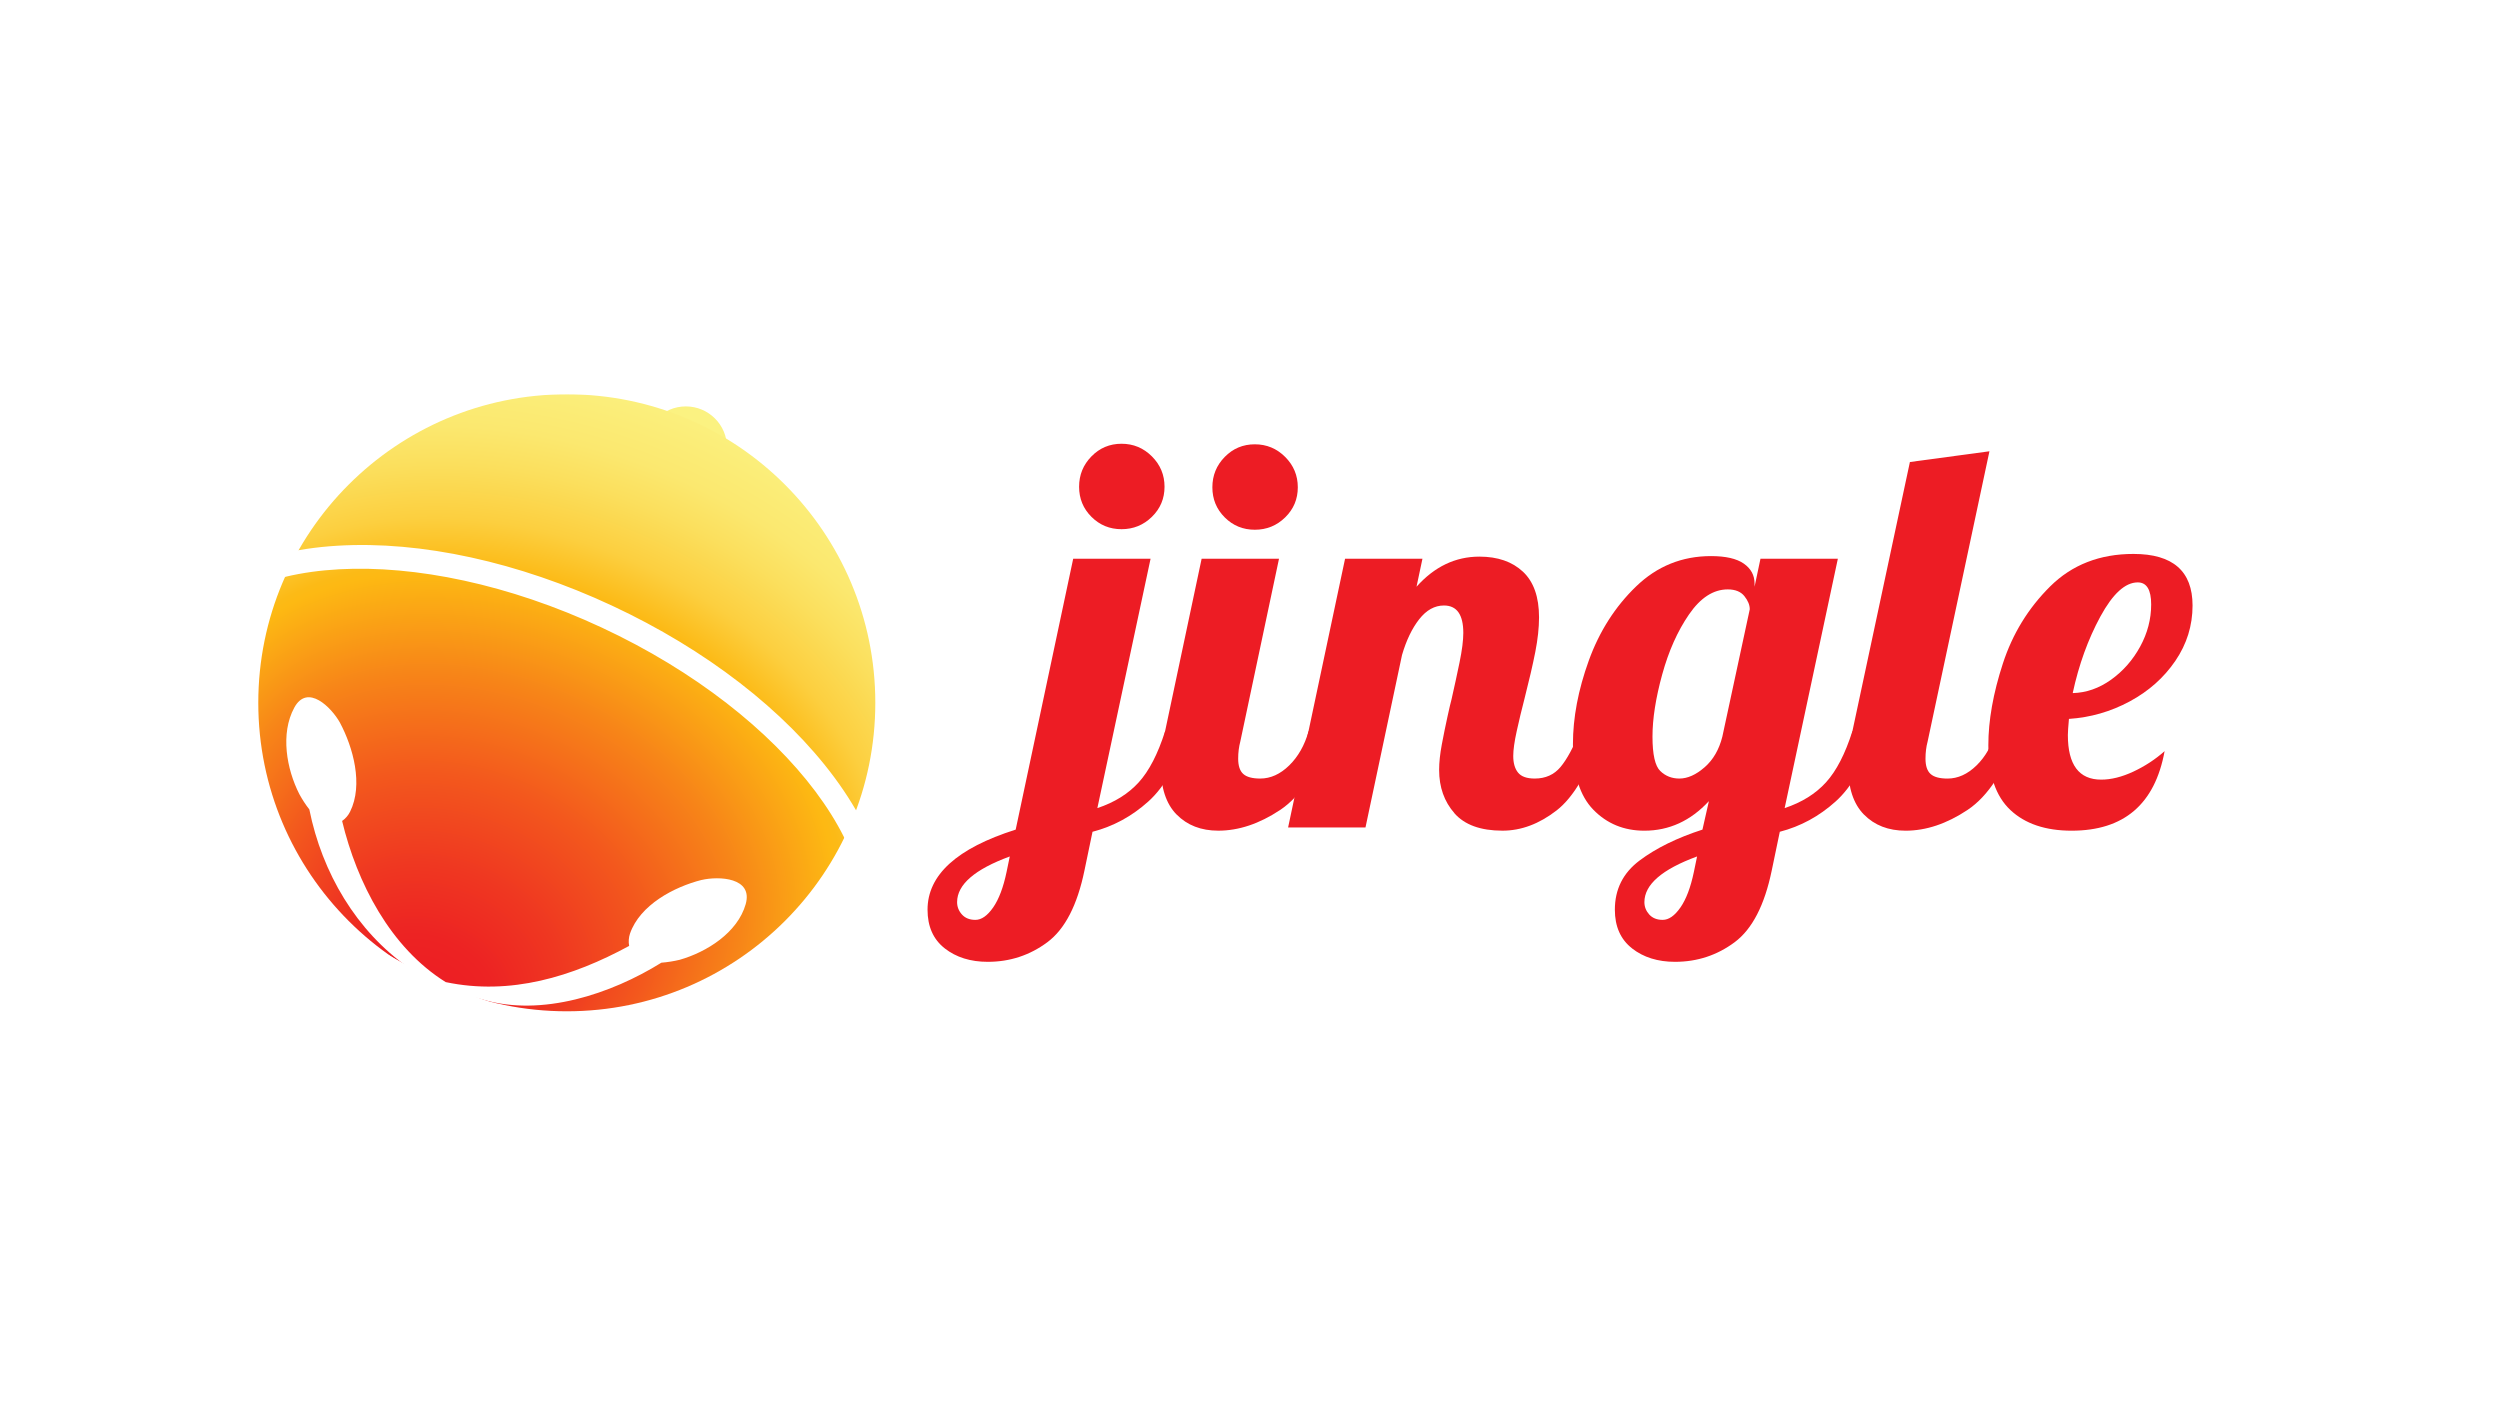
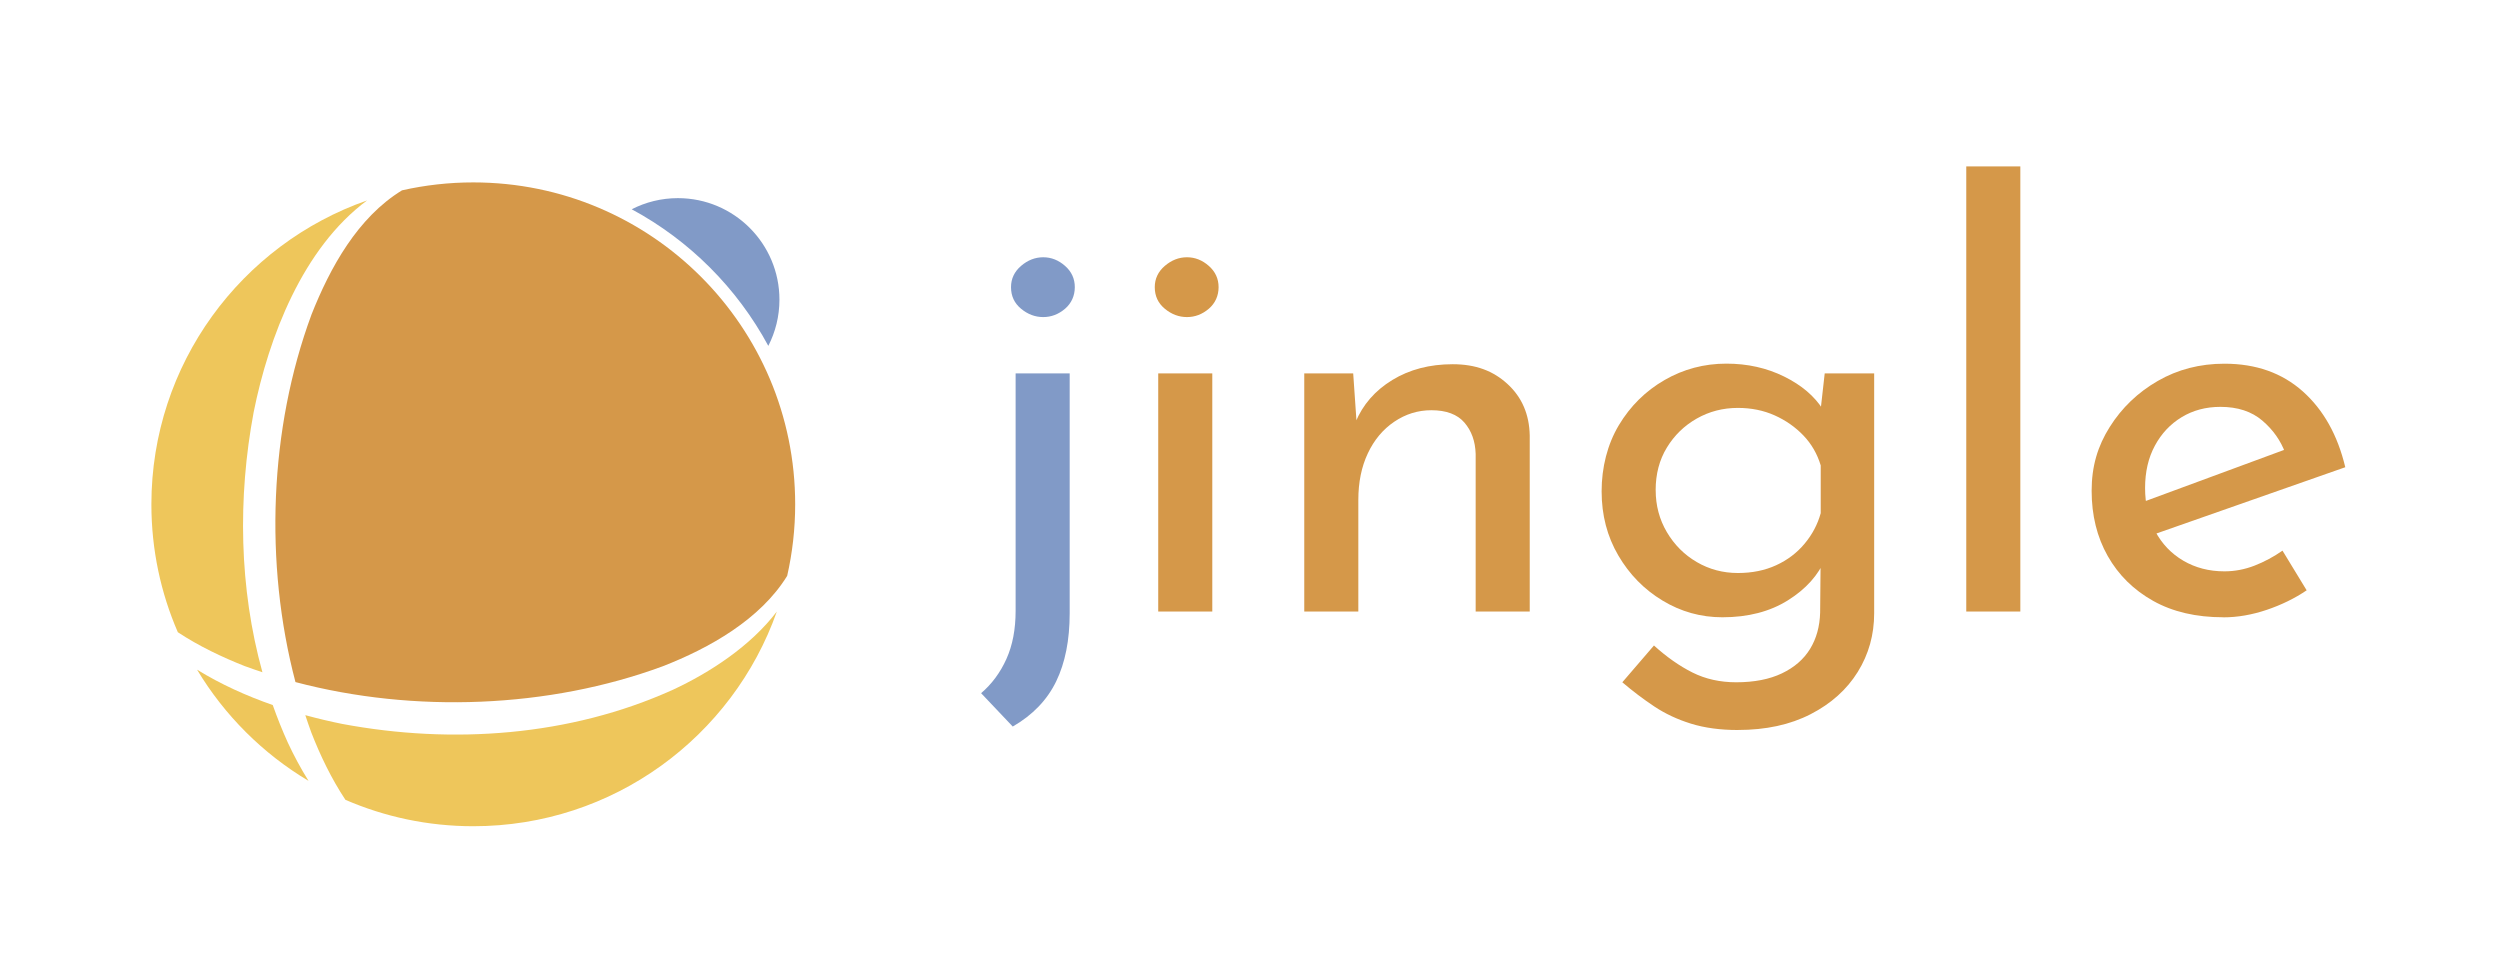
- <svg xmlns="http://www.w3.org/2000/svg" id="Layer_1" viewBox="0 0 1366 768">
+ <svg xmlns="http://www.w3.org/2000/svg" id="a" viewBox="0 0 765.74 294.97">
  <defs>
-     <style>.cls-1{mask:url(#mask);}.cls-2{fill:#ed1c24;}.cls-2,.cls-3,.cls-4,.cls-5{stroke-width:0px;}.cls-6{filter:url(#luminosity-noclip);}.cls-3{fill:url(#radial-gradient);}.cls-4,.cls-7{fill:#000;}.cls-7{stroke:#000;stroke-miterlimit:10;stroke-width:7px;}.cls-5{fill:#fbf281;}</style>
-     <filter id="luminosity-noclip" x="83.1" y="215.39" width="401.64" height="365.4" color-interpolation-filters="sRGB" filterUnits="userSpaceOnUse">
-       <feFlood flood-color="#fff" result="bg" />
-       <feBlend in="SourceGraphic" in2="bg" />
-     </filter>
-     <mask id="mask" x="83.1" y="215.39" width="401.64" height="365.4" maskUnits="userSpaceOnUse">
-       <g class="cls-6">
-         <path class="cls-4" d="M383.4,480.79c-15,3.77-33.75,13.64-39.17,29.33h0c-.72,2.17-.89,4.48-.47,6.73h0c-30.97,16.85-64.94,27.22-100.21,19.78-30.29-18.85-48.53-54.33-56.62-88.06h0c1.86-1.29,3.35-3.03,4.36-5.06h0c7.32-14.76,1.66-35.18-5.61-48.77h0c-4.54-8.07-17.62-21.46-24.89-8.08h0c-7.69,14.19-4.22,33.5,2.75,47.22h0c1.59,2.94,3.42,5.75,5.48,8.39h0c6.96,34.65,25.74,66.5,54.19,86.41h0c12.31,7.4,27.4,14.1,40.53,17.46h0c32.29,9.63,70.18-3.05,97.63-20.12h0c3.38-.27,6.75-.8,10.05-1.6h0c14.66-4.18,31.6-14.78,36.03-30.4h0c4.12-14.59-14.63-15.4-24.06-13.21h0Z" />
-         <path class="cls-7" d="M234.85,544.46c-50.7-23.65-93.4-56.64-120.23-92.89-27.27-36.85-34.96-72.85-21.67-101.36,13.3-28.51,45.82-45.75,91.58-48.53,45.01-2.74,97.73,8.77,148.43,32.43,50.7,23.65,93.4,56.64,120.23,92.89,27.27,36.85,34.96,72.85,21.67,101.36-13.3,28.51-45.82,45.75-91.58,48.53-45.01,2.74-97.73-8.78-148.43-32.43ZM330.34,339.76c-102.67-47.89-207.02-42.2-232.61,12.67-25.6,54.88,37.1,138.48,139.77,186.37,102.67,47.89,207.02,42.2,232.61-12.67,25.6-54.88-37.1-138.48-139.77-186.37Z" />
-       </g>
-     </mask>
-     <radialGradient id="radial-gradient" cx="405.14" cy="396.1" fx="389.01" fy="686.32" r="312.6" gradientTransform="translate(53.51 -38.77) rotate(22.83) scale(1 .71)" gradientUnits="userSpaceOnUse">
-       <stop offset=".05" stop-color="#ed1c24" />
-       <stop offset=".12" stop-color="#ed2323" />
-       <stop offset=".21" stop-color="#ef3721" />
-       <stop offset=".33" stop-color="#f3581d" />
-       <stop offset=".46" stop-color="#f78518" />
-       <stop offset=".59" stop-color="#fdb913" />
-       <stop offset=".6" stop-color="#fcba16" />
-       <stop offset=".66" stop-color="#fccf3f" />
-       <stop offset=".73" stop-color="#fbdf5d" />
-       <stop offset=".78" stop-color="#fbe86f" />
-       <stop offset=".82" stop-color="#fbec76" />
-       <stop offset=".86" stop-color="#fbf07e" />
-       <stop offset=".92" stop-color="#fbf281" />
-     </radialGradient>
+     <style>.c{fill:#d59849;}.d{fill:#819ac7;}.e{fill:#eec65b;}</style>
  </defs>
-   <path class="cls-2" d="M516.21,518.19c-6.26-4.9-9.4-11.94-9.4-21.14,0-18.99,16.05-33.58,48.16-43.75l31.42-147.99h42.28l-29.07,136.24c9.4-3.13,16.93-7.83,22.61-14.09,5.68-6.26,10.47-15.56,14.39-27.89h12.33c-5.29,17.42-12.43,30.2-21.44,38.32-9.01,8.13-19.19,13.65-30.54,16.59l-4.4,21.14c-3.92,18.99-10.67,32.05-20.26,39.2-9.59,7.14-20.45,10.72-32.59,10.72-9.4,0-17.22-2.45-23.49-7.34ZM542.64,495.87c3.13-4.5,5.58-10.96,7.34-19.38l1.76-8.52c-19.18,7.05-28.78,15.37-28.78,24.96,0,2.54.88,4.79,2.64,6.75,1.76,1.95,4.21,2.94,7.34,2.94,3.33,0,6.56-2.25,9.69-6.75ZM596.37,282.4c-4.51-4.5-6.75-9.98-6.75-16.44s2.25-11.99,6.75-16.59c4.5-4.6,9.98-6.9,16.44-6.9s11.99,2.3,16.59,6.9c4.6,4.6,6.9,10.13,6.9,16.59s-2.3,11.94-6.9,16.44c-4.6,4.5-10.13,6.75-16.59,6.75s-11.94-2.25-16.44-6.75Z" />
-   <path class="cls-2" d="M642.91,445.08c-5.78-5.87-8.66-14.68-8.66-26.43,0-4.89.78-11.25,2.35-19.09l19.97-94.26h42.28l-21.14,99.83c-.78,2.94-1.17,6.07-1.17,9.4,0,3.92.93,6.71,2.79,8.37,1.86,1.67,4.94,2.5,9.25,2.5,5.68,0,10.96-2.4,15.86-7.19,4.89-4.79,8.41-11.01,10.57-18.65h12.33c-7.24,21.14-16.54,35.48-27.89,43.02-11.36,7.54-22.61,11.3-33.77,11.3-9.4,0-16.98-2.94-22.76-8.81ZM669.19,282.7c-4.51-4.5-6.75-9.98-6.75-16.44s2.25-11.99,6.75-16.59c4.5-4.6,9.98-6.9,16.44-6.9s11.99,2.3,16.59,6.9c4.6,4.6,6.9,10.13,6.9,16.59s-2.3,11.94-6.9,16.44c-4.6,4.51-10.13,6.75-16.59,6.75s-11.94-2.25-16.44-6.75Z" />
-   <path class="cls-2" d="M794.71,444.34c-5.58-6.36-8.37-14.24-8.37-23.64,0-4.11.49-8.76,1.47-13.95.98-5.18,2-10.23,3.08-15.12,1.07-4.89,1.81-8.02,2.2-9.4,1.56-6.85,3.03-13.6,4.4-20.26,1.37-6.65,2.06-12.04,2.06-16.15,0-9.98-3.52-14.98-10.57-14.98-5.09,0-9.59,2.5-13.51,7.49-3.92,4.99-7.05,11.5-9.4,19.53l-19.97,94.26h-42.28l31.12-146.81h42.28l-3.23,15.27c9.79-10.96,21.24-16.44,34.35-16.44,9.98,0,17.91,2.74,23.78,8.22,5.87,5.48,8.81,13.8,8.81,24.96,0,5.68-.69,11.99-2.05,18.94-1.37,6.95-3.33,15.42-5.87,25.4-1.57,6.07-2.99,11.99-4.26,17.76-1.28,5.78-1.91,10.33-1.91,13.65,0,3.92.88,6.95,2.64,9.1,1.76,2.16,4.79,3.23,9.1,3.23,5.87,0,10.57-2.1,14.09-6.31,3.52-4.21,7.05-10.72,10.57-19.53h12.33c-7.24,21.54-15.61,35.97-25.11,43.31-9.5,7.34-19.33,11.01-29.51,11.01-11.94,0-20.7-3.18-26.28-9.54Z" />
-   <path class="cls-2" d="M891.76,518.19c-6.27-4.9-9.4-11.94-9.4-21.14,0-11.16,4.5-20.11,13.51-26.87,9-6.75,20.45-12.38,34.35-16.88l3.52-15.56c-9.98,10.77-21.73,16.15-35.24,16.15-11.16,0-20.46-3.82-27.89-11.45-7.44-7.63-11.16-19.57-11.16-35.82,0-14.48,2.89-29.7,8.66-45.66,5.77-15.95,14.39-29.46,25.84-40.52,11.45-11.06,25.11-16.59,40.96-16.59,8.02,0,13.99,1.37,17.91,4.11,3.91,2.74,5.87,6.36,5.87,10.86v1.76l3.23-15.27h42.28l-29.07,136.24c9.4-3.13,16.93-7.83,22.61-14.09,5.68-6.26,10.47-15.56,14.39-27.89h12.33c-5.29,17.42-12.43,30.2-21.44,38.32-9.01,8.13-19.19,13.65-30.54,16.59l-4.4,21.14c-3.92,18.99-10.67,32.05-20.26,39.2-9.59,7.14-20.46,10.72-32.59,10.72-9.4,0-17.23-2.45-23.49-7.34ZM918.18,495.87c3.13-4.5,5.58-10.96,7.34-19.38l1.76-8.52c-19.19,7.05-28.78,15.37-28.78,24.96,0,2.54.88,4.79,2.64,6.75,1.76,1.95,4.21,2.94,7.34,2.94,3.33,0,6.56-2.25,9.69-6.75ZM931.4,419.24c4.7-4.11,7.93-9.69,9.69-16.74l14.98-69.59c0-2.35-.98-4.74-2.94-7.19-1.96-2.45-4.99-3.67-9.1-3.67-7.83,0-14.88,4.55-21.14,13.65-6.27,9.1-11.16,20.07-14.68,32.89-3.52,12.82-5.29,24.13-5.29,33.91s1.42,16.05,4.26,18.79c2.84,2.74,6.31,4.11,10.42,4.11,4.5,0,9.1-2.06,13.8-6.17Z" />
-   <path class="cls-2" d="M1018.46,445.08c-5.78-5.87-8.66-14.68-8.66-26.43,0-4.89.78-11.25,2.35-19.09l31.42-147.11,43.46-5.87-33.77,158.56c-.79,2.94-1.17,6.07-1.17,9.4,0,3.92.93,6.71,2.79,8.37,1.86,1.67,4.94,2.5,9.25,2.5,5.67,0,10.96-2.4,15.86-7.19,4.89-4.79,8.42-11.01,10.57-18.65h12.33c-7.24,21.14-16.54,35.48-27.89,43.02-11.36,7.54-22.61,11.3-33.77,11.3-9.4,0-16.98-2.94-22.76-8.81Z" />
-   <path class="cls-2" d="M1098.47,442.58c-8.02-7.53-12.04-19.33-12.04-35.38,0-13.51,2.64-28.38,7.93-44.63,5.29-16.25,13.9-30.29,25.84-42.14,11.94-11.84,27.11-17.76,45.51-17.76,21.53,0,32.3,9.4,32.3,28.19,0,10.97-3.13,21.04-9.4,30.24-6.27,9.2-14.58,16.59-24.96,22.17-10.38,5.58-21.44,8.76-33.18,9.54-.39,4.31-.59,7.24-.59,8.81,0,16.25,6.07,24.37,18.21,24.37,5.48,0,11.35-1.47,17.62-4.4,6.26-2.94,11.94-6.65,17.03-11.16-5.29,28.97-22.22,43.46-50.8,43.46-14.29,0-25.45-3.77-33.47-11.3ZM1153.52,371.37c6.56-4.7,11.84-10.72,15.86-18.06,4.01-7.34,6.02-15.02,6.02-23.05s-2.45-12.04-7.34-12.04c-6.85,0-13.65,6.22-20.41,18.65-6.75,12.43-11.8,26.38-15.12,41.84,7.44-.19,14.43-2.64,20.99-7.34Z" />
-   <circle class="cls-5" cx="374.75" cy="244.55" r="22.49" />
-   <g class="cls-1">
-     <circle class="cls-3" cx="309.7" cy="384" r="168.57" />
-   </g>
+   <path class="c" d="M95.36,96.49c-12.83,34.78-14.45,76.02-4.86,112.43,36.41,9.61,77.66,8.01,112.46-4.83,14.37-5.59,29.96-14.39,38.15-27.71,1.6-7.05,2.45-14.38,2.45-21.92,0-54.45-44.14-98.59-98.59-98.59-7.5,0-14.81.84-21.84,2.43-13.56,8.3-22.01,23.61-27.77,38.17Z" />
+   <path class="d" d="M235.33,105.94c2.17-4.24,3.41-9.05,3.41-14.15,0-17.17-13.92-31.1-31.1-31.1-5.1,0-9.9,1.23-14.15,3.41,17.7,9.54,32.29,24.14,41.84,41.84Z" />
+   <path class="e" d="M75.12,204.08c1.74.64,3.5,1.24,5.26,1.83-7.15-25.8-7.59-53.46-2.68-79.69,4.62-22.99,15.03-50.23,34.73-64.83-38.46,13.44-66.06,50.04-66.06,93.09,0,13.92,2.89,27.16,8.1,39.17,6.48,4.28,13.65,7.67,20.65,10.44Z" />
+   <path class="e" d="M88.13,227.39c-1.7-3.75-3.22-7.57-4.59-11.44-8.03-2.8-15.96-6.37-23.18-10.83,8.39,13.98,20.14,25.71,34.14,34.06-2.43-3.9-4.56-7.89-6.37-11.79Z" />
+   <path class="e" d="M206.02,211.31c-31.44,14.21-67.48,16.74-101.17,10.43-3.69-.74-7.5-1.64-11.34-2.69.59,1.77,1.19,3.54,1.83,5.28,2.69,6.92,6.13,14.12,10.46,20.65,12.01,5.2,25.25,8.09,39.16,8.09,42.94,0,79.46-27.45,92.98-65.75-8.05,10.57-20.42,18.65-31.93,24Z" />
+   <path class="d" d="M310.2,222.54l-9.69-10.22c3.29-2.82,5.87-6.31,7.75-10.48,1.88-4.17,2.82-9.07,2.82-14.71v-72.75h16.56v73.46c0,8.22-1.38,15.18-4.14,20.87-2.76,5.69-7.2,10.31-13.3,13.83ZM309.67,87.96c0-2.58,1.03-4.76,3.08-6.52,2.05-1.76,4.32-2.64,6.78-2.64s4.7.88,6.69,2.64c2,1.76,2.99,3.94,2.99,6.52s-1,4.9-2.99,6.61c-2,1.7-4.23,2.55-6.69,2.55s-4.73-.85-6.78-2.55c-2.06-1.7-3.08-3.9-3.08-6.61Z" />
+   <path class="c" d="M353.7,87.96c0-2.58,1.03-4.76,3.08-6.52,2.05-1.76,4.32-2.64,6.78-2.64s4.7.88,6.69,2.64c2,1.76,3,3.94,3,6.52s-1,4.9-3,6.61c-2,1.7-4.23,2.55-6.69,2.55s-4.73-.85-6.78-2.55c-2.06-1.7-3.08-3.9-3.08-6.61ZM354.76,114.38h16.56v72.93h-16.56v-72.93Z" />
+   <path class="c" d="M414.48,114.38l1.23,17.79-.53-2.82c2.23-5.4,5.99-9.72,11.27-12.95,5.29-3.23,11.45-4.84,18.5-4.84s12.42,2.03,16.82,6.08c4.4,4.05,6.66,9.31,6.78,15.77v53.9h-16.56v-48.27c-.12-3.88-1.26-7.07-3.44-9.6-2.17-2.52-5.55-3.79-10.13-3.79-4.11,0-7.9,1.18-11.36,3.52-3.47,2.35-6.17,5.58-8.1,9.69-1.94,4.11-2.91,8.87-2.91,14.27v34.17h-16.56v-72.93h14.97Z" />
+   <path class="c" d="M532.32,223.6c-5.4,0-10.19-.65-14.36-1.94-4.17-1.29-7.93-3.06-11.27-5.28-3.35-2.23-6.61-4.7-9.78-7.4l9.69-11.27c3.88,3.52,7.81,6.28,11.8,8.28,3.99,2,8.46,2.99,13.39,2.99,5.52,0,10.19-.91,14-2.73,3.81-1.82,6.69-4.32,8.63-7.49,1.94-3.17,2.96-6.87,3.08-11.1l.18-19.73,1.41,3.17c-2.11,5.05-5.93,9.31-11.45,12.77-5.52,3.46-12.22,5.2-20.08,5.2-6.58,0-12.68-1.7-18.32-5.11-5.64-3.4-10.16-8.01-13.56-13.83-3.41-5.81-5.11-12.36-5.11-19.64s1.76-14.38,5.28-20.26c3.52-5.87,8.19-10.48,14-13.83,5.81-3.35,12.12-5.02,18.94-5.02,6.46,0,12.36,1.32,17.7,3.96,5.34,2.64,9.31,6.02,11.89,10.13l-1.06,2.99,1.58-14.09h15.15v73.46c0,6.58-1.67,12.56-5.02,17.97-3.35,5.4-8.16,9.72-14.44,12.95-6.28,3.23-13.71,4.84-22.28,4.84ZM507.13,150.14c0,4.7,1.14,8.98,3.43,12.86,2.29,3.88,5.34,6.93,9.16,9.16,3.82,2.23,8.02,3.35,12.6,3.35,4.34,0,8.25-.79,11.71-2.38,3.46-1.58,6.37-3.79,8.72-6.61,2.35-2.82,3.99-5.93,4.93-9.34v-14.62c-1.06-3.52-2.82-6.58-5.29-9.16-2.47-2.58-5.4-4.64-8.81-6.17-3.41-1.52-7.16-2.29-11.27-2.29-4.58,0-8.78,1.09-12.6,3.26-3.82,2.17-6.87,5.14-9.16,8.9-2.29,3.76-3.43,8.1-3.43,13.04Z" />
+   <path class="c" d="M602.26,50.97h16.56v136.34h-16.56V50.97Z" />
+   <path class="c" d="M681,189.07c-8.34,0-15.5-1.67-21.49-5.02-5.99-3.35-10.63-7.93-13.92-13.74-3.29-5.81-4.93-12.48-4.93-19.99s1.85-13.68,5.55-19.55c3.7-5.87,8.6-10.57,14.71-14.09,6.1-3.52,12.92-5.28,20.43-5.28,9.63,0,17.62,2.82,23.96,8.46,6.34,5.64,10.69,13.39,13.04,23.25l-60.25,21.14-3.88-9.69,49.15-18.14-3.35,2.47c-1.41-3.88-3.76-7.22-7.05-10.04-3.29-2.82-7.57-4.23-12.86-4.23-4.46,0-8.43,1.06-11.89,3.17-3.47,2.11-6.2,5.02-8.19,8.72-2,3.7-3,8.02-3,12.95s1.03,9.34,3.08,13.21c2.05,3.88,4.93,6.9,8.63,9.07,3.7,2.17,7.9,3.26,12.59,3.26,3.17,0,6.25-.59,9.25-1.76,3-1.17,5.84-2.7,8.54-4.58l7.4,12.15c-3.64,2.47-7.72,4.46-12.24,5.99-4.52,1.52-8.96,2.29-13.3,2.29Z" />
</svg>
